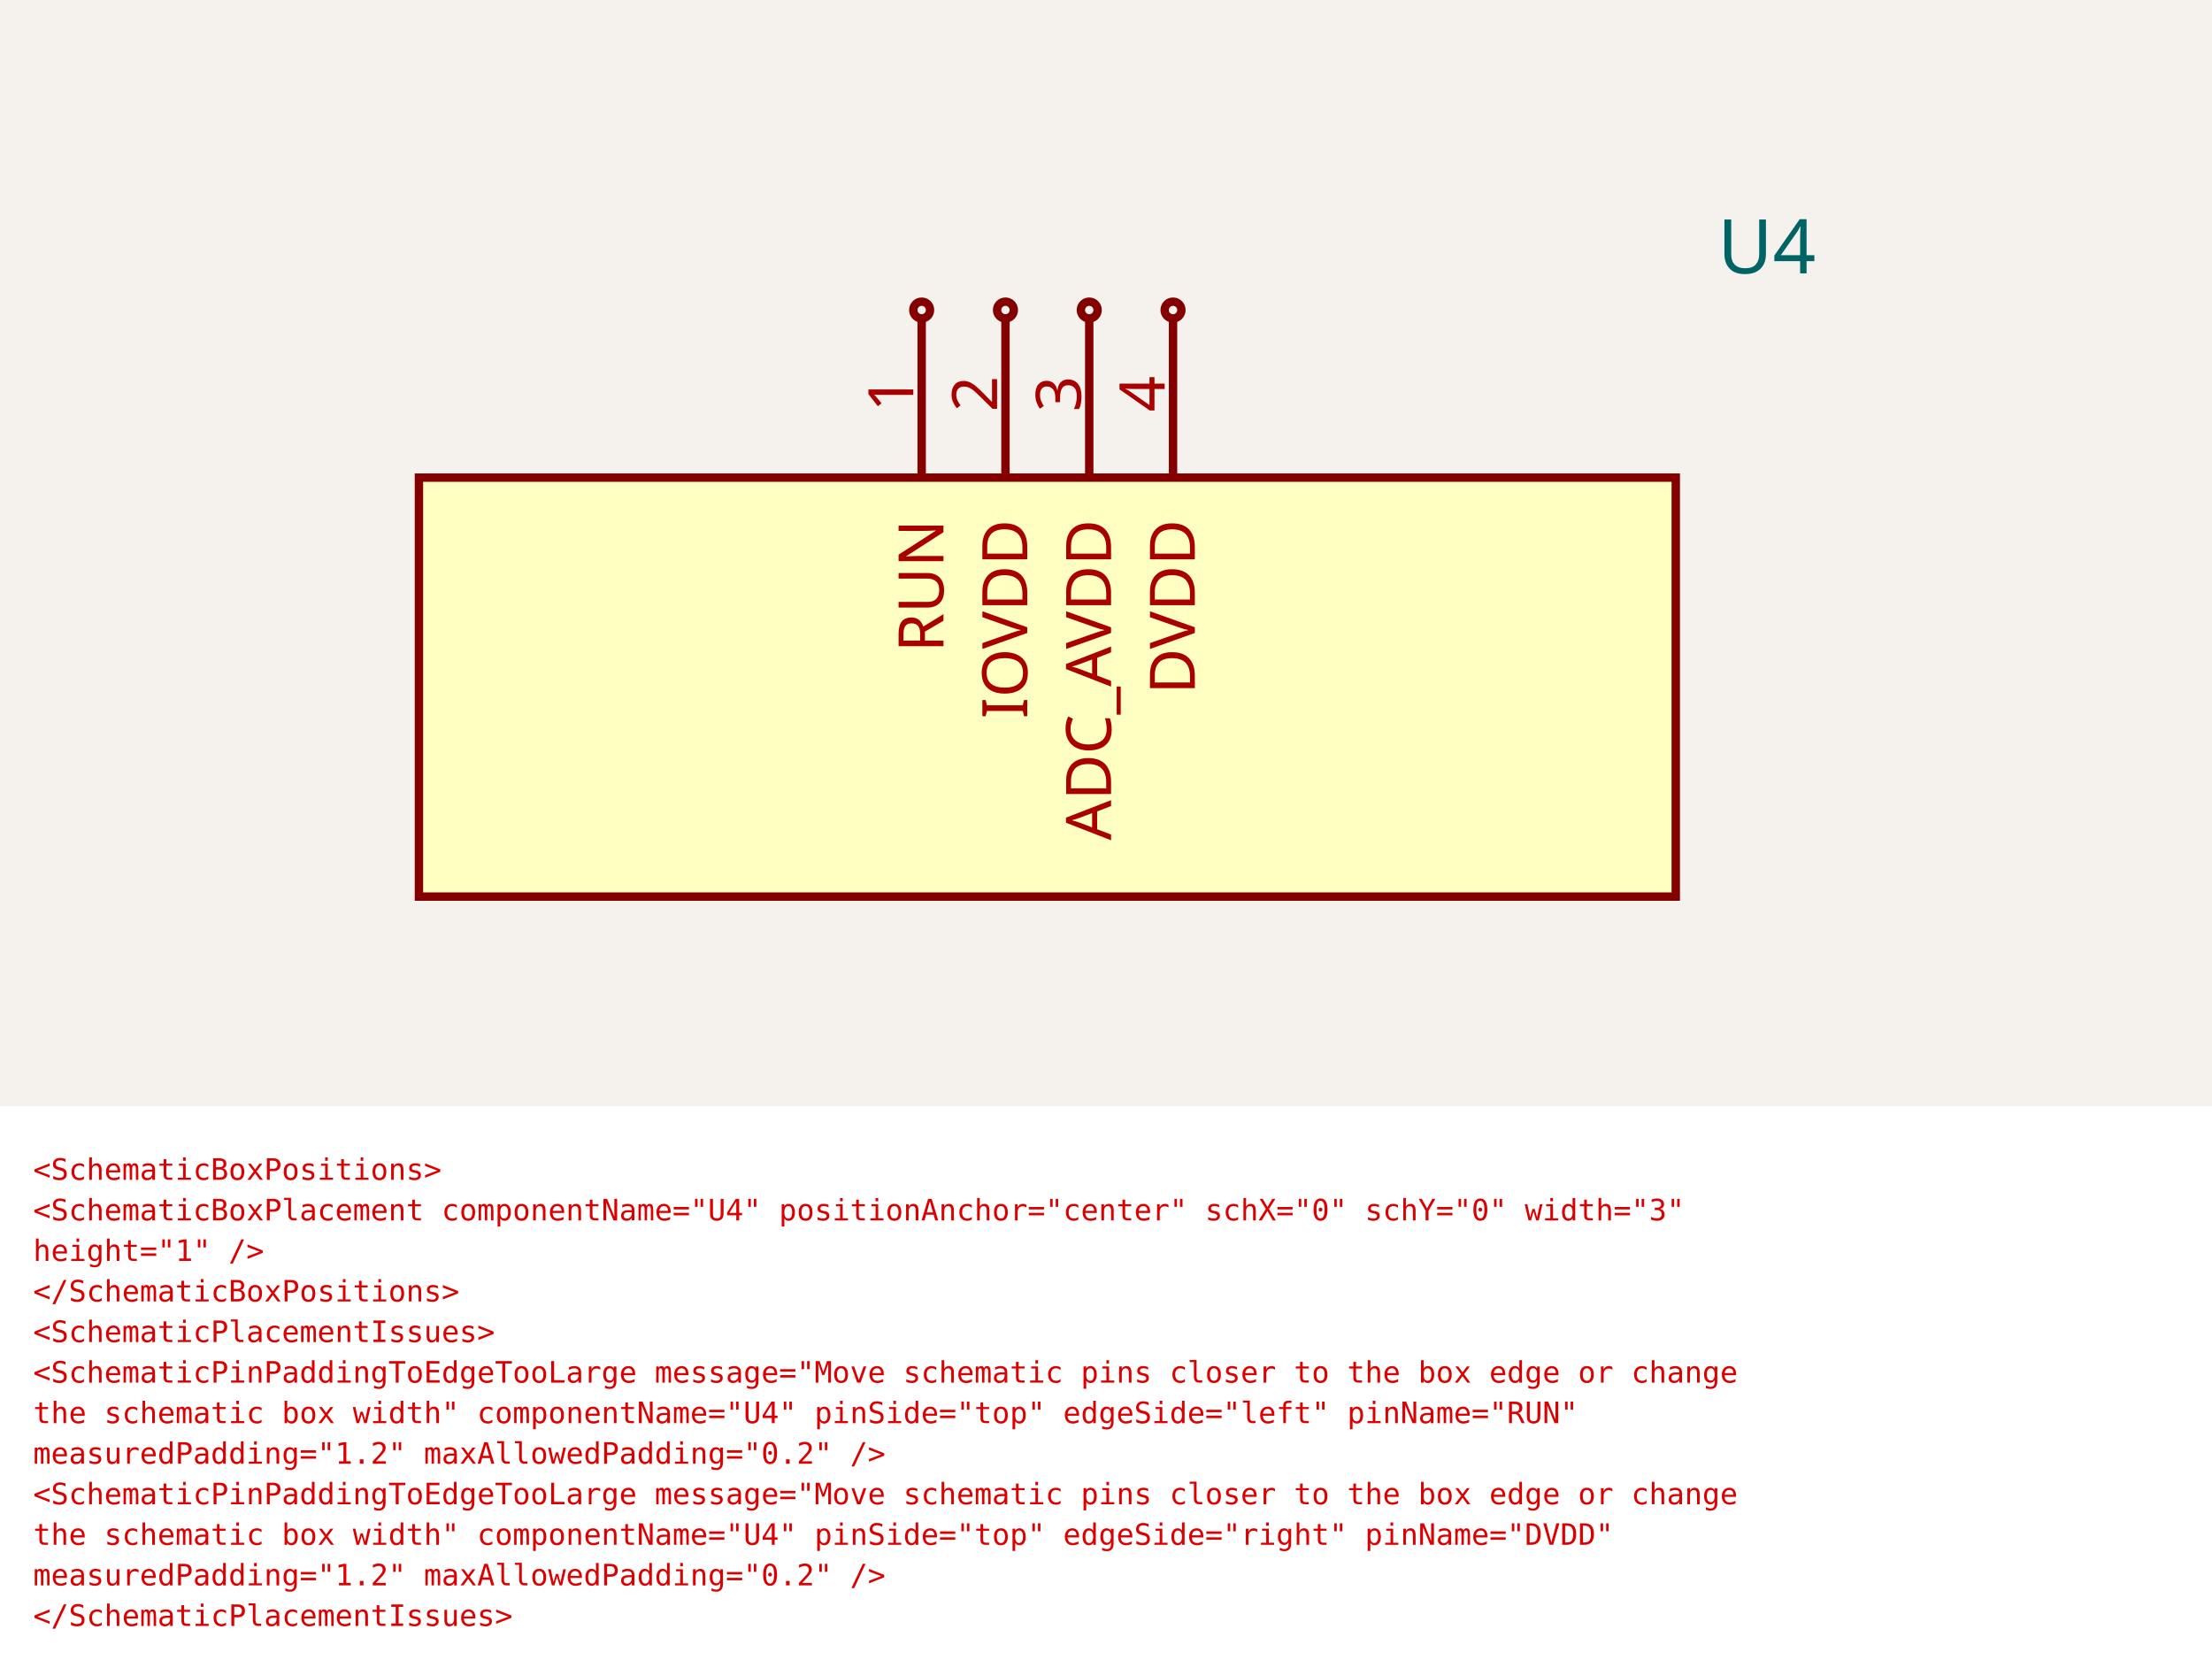
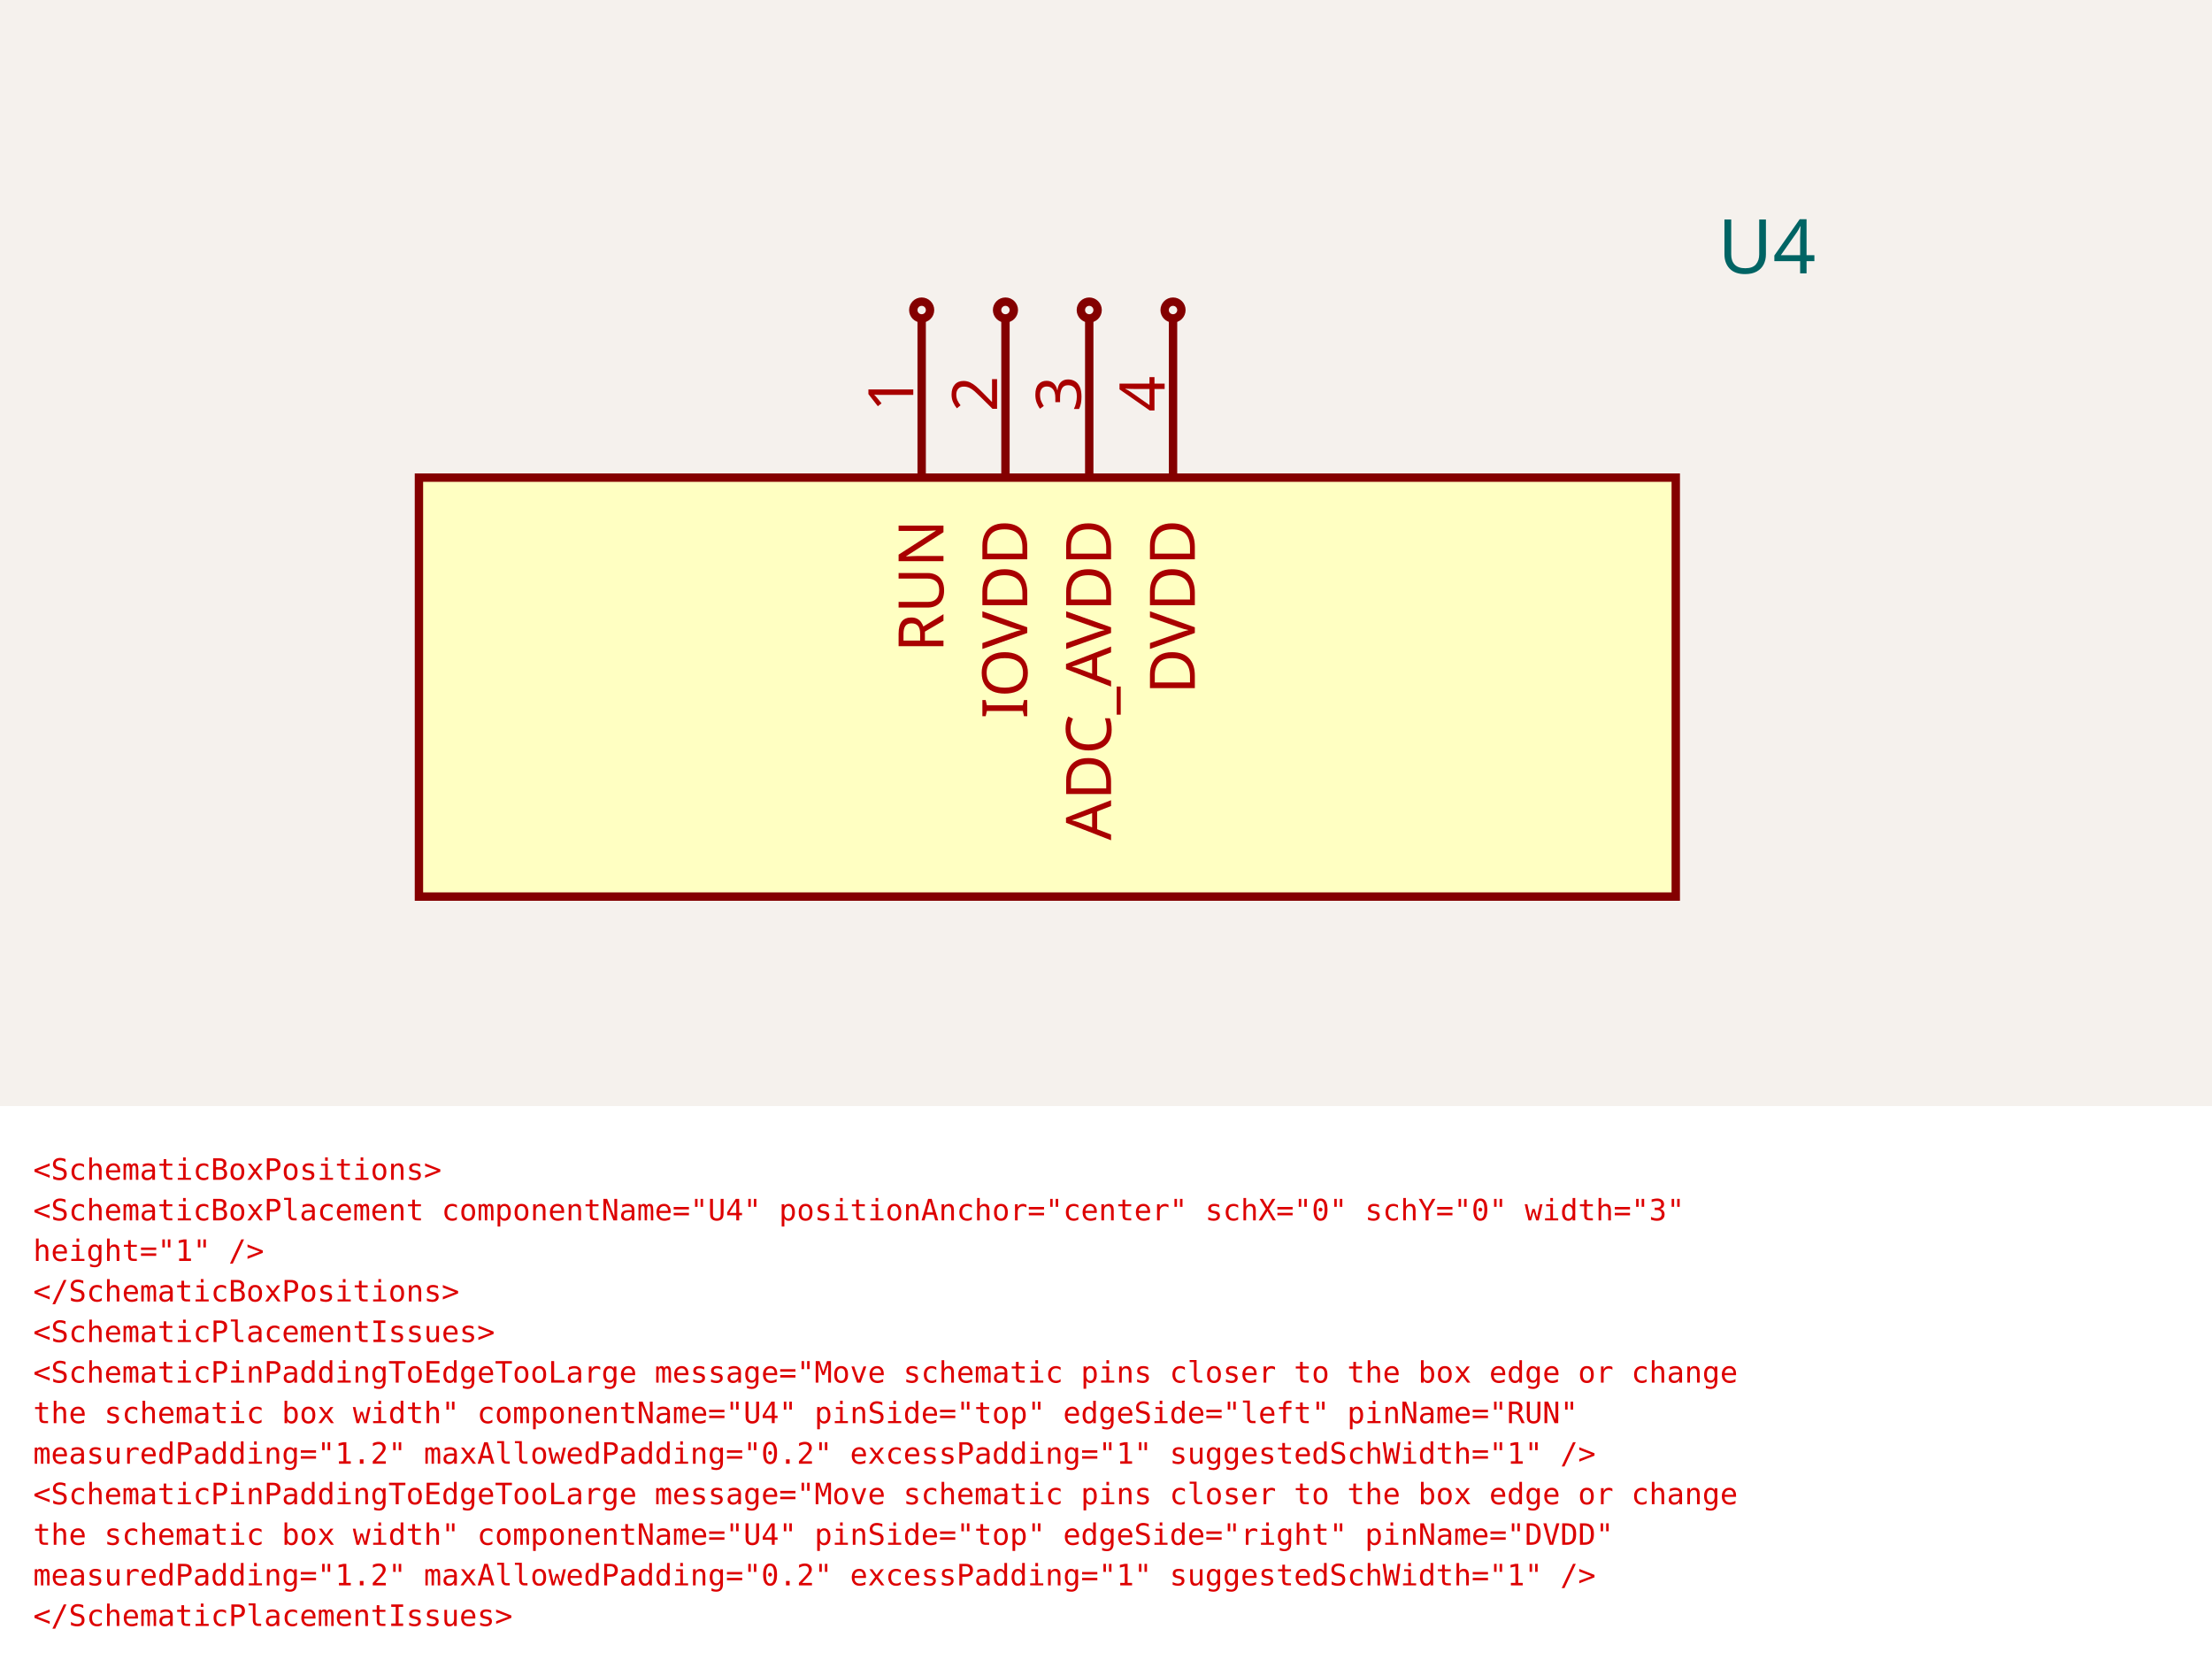
<svg xmlns="http://www.w3.org/2000/svg" width="1200" height="900" viewBox="0 0 1200 900" role="img" aria-label="schematic analysis fixture">
  <g transform="translate(0, 0)">
    <style>
              .boundary { fill: rgb(245, 241, 237); }
              .schematic-boundary { fill: none; stroke: #fff; }
              .component { fill: none; stroke: rgb(132, 0, 0); }
              .chip { fill: rgb(255, 255, 194); stroke: rgb(132, 0, 0); }
              .component-pin { fill: none; stroke: rgb(132, 0, 0); }
              /* Basic per-trace hover fallback */
              .trace:hover {
                filter: invert(1);
              }
              .trace:hover .trace-crossing-outline {
                opacity: 0;
              }
              .trace:hover .trace-junction {
                filter: invert(1);
              }
              /* Net-hover highlighting: when a trace or its overlays are hovered,
                 invert color for all traces (base + overlays) sharing the same
                 subcircuit connectivity key. Also hide crossing outline during hover. */
              
              .text { font-family: sans-serif; fill: rgb(0, 150, 0); }
              .pin-number { fill: rgb(169, 0, 0); }
              .port-label { fill: rgb(0, 100, 100); }
              .component-name { fill: rgb(0, 100, 100); }
            </style>
    <rect class="boundary" x="0" y="0" width="1200" height="600" />
    <g data-circuit-json-type="schematic_component" data-schematic-component-id="schematic_component_0">
      <rect class="component chip" x="227.273" y="259.091" width="681.818" height="227.273" stroke-width="4.545px" fill="rgb(255, 255, 194)" stroke="rgb(132, 0, 0)" />
      <rect class="component-overlay" x="227.273" y="259.091" width="681.818" height="227.273" fill="transparent" />
      <text x="931.818" y="179.545" fill="#006464" text-anchor="start" dominant-baseline="middle" font-family="sans-serif" font-size="40.909px" transform="rotate(0, 931.8182, 179.5455)" />
      <text x="931.818" y="134.091" fill="#006464" text-anchor="start" dominant-baseline="middle" font-family="sans-serif" font-size="40.909px" transform="rotate(0, 931.8182, 134.0909)">U4</text>
      <line class="component-pin" x1="500" y1="259.091" x2="500" y2="172.727" stroke-width="4.545px" />
      <g data-schematic-port-id="source_port_0">
        <circle class="component-pin" cx="500" cy="168.182" r="4.545" stroke-width="4.545px" />
        <rect x="495.455" y="163.636" width="9.091" height="9.091" opacity="0" />
      </g>
      <text class="pin-number" x="495.455" y="213.636" style="font-family: sans-serif;" fill="rgb(169, 0, 0)" text-anchor="middle" dominant-baseline="auto" font-size="34.091px" transform="rotate(-90 495.4545 213.6364)">1</text>
      <text class="pin-number" x="500" y="281.818" style="font-family: sans-serif;" fill="rgb(169, 0, 0)" text-anchor="end" dominant-baseline="middle" font-size="34.091px" transform="rotate(-90 500 281.8182)">RUN</text>
      <line class="component-pin" x1="545.455" y1="259.091" x2="545.455" y2="172.727" stroke-width="4.545px" />
      <g data-schematic-port-id="source_port_1">
        <circle class="component-pin" cx="545.455" cy="168.182" r="4.545" stroke-width="4.545px" />
        <rect x="540.909" y="163.636" width="9.091" height="9.091" opacity="0" />
      </g>
      <text class="pin-number" x="540.909" y="213.636" style="font-family: sans-serif;" fill="rgb(169, 0, 0)" text-anchor="middle" dominant-baseline="auto" font-size="34.091px" transform="rotate(-90 540.9091 213.6364)">2</text>
      <text class="pin-number" x="545.455" y="281.818" style="font-family: sans-serif;" fill="rgb(169, 0, 0)" text-anchor="end" dominant-baseline="middle" font-size="34.091px" transform="rotate(-90 545.4545 281.8182)">IOVDD</text>
      <line class="component-pin" x1="590.909" y1="259.091" x2="590.909" y2="172.727" stroke-width="4.545px" />
      <g data-schematic-port-id="source_port_2">
        <circle class="component-pin" cx="590.909" cy="168.182" r="4.545" stroke-width="4.545px" />
        <rect x="586.364" y="163.636" width="9.091" height="9.091" opacity="0" />
      </g>
      <text class="pin-number" x="586.364" y="213.636" style="font-family: sans-serif;" fill="rgb(169, 0, 0)" text-anchor="middle" dominant-baseline="auto" font-size="34.091px" transform="rotate(-90 586.3636 213.6364)">3</text>
      <text class="pin-number" x="590.909" y="281.818" style="font-family: sans-serif;" fill="rgb(169, 0, 0)" text-anchor="end" dominant-baseline="middle" font-size="34.091px" transform="rotate(-90 590.9091 281.8182)">ADC_AVDD</text>
      <line class="component-pin" x1="636.364" y1="259.091" x2="636.364" y2="172.727" stroke-width="4.545px" />
      <g data-schematic-port-id="source_port_3">
        <circle class="component-pin" cx="636.364" cy="168.182" r="4.545" stroke-width="4.545px" />
        <rect x="631.818" y="163.636" width="9.091" height="9.091" opacity="0" />
      </g>
      <text class="pin-number" x="631.818" y="213.636" style="font-family: sans-serif;" fill="rgb(169, 0, 0)" text-anchor="middle" dominant-baseline="auto" font-size="34.091px" transform="rotate(-90 631.8182 213.6364)">4</text>
      <text class="pin-number" x="636.364" y="281.818" style="font-family: sans-serif;" fill="rgb(169, 0, 0)" text-anchor="end" dominant-baseline="middle" font-size="34.091px" transform="rotate(-90 636.3636 281.8182)">DVDD</text>
    </g>
    <g class="schematic-port-hover" data-schematic-port-id="source_port_0">
      <circle cx="500" cy="168.182" r="9.091" fill="red" opacity="0" />
    </g>
    <g class="schematic-port-hover" data-schematic-port-id="source_port_1">
      <circle cx="545.455" cy="168.182" r="9.091" fill="red" opacity="0" />
    </g>
    <g class="schematic-port-hover" data-schematic-port-id="source_port_2">
      <circle cx="590.909" cy="168.182" r="9.091" fill="red" opacity="0" />
    </g>
    <g class="schematic-port-hover" data-schematic-port-id="source_port_3">
      <circle cx="636.364" cy="168.182" r="9.091" fill="red" opacity="0" />
    </g>
  </g>
  <g transform="translate(0, 600) scale(1, 1) translate(0, 0)">
    <rect width="100%" height="100%" fill="#fff" />
    <text x="18" y="40" fill="#d00" font-family="Menlo, Consolas, monospace" font-size="16">
      <tspan x="18" dy="0">&lt;SchematicBoxPositions&gt;</tspan>
      <tspan x="18" dy="22">&lt;SchematicBoxPlacement componentName="U4" positionAnchor="center" schX="0" schY="0" width="3"</tspan>
      <tspan x="18" dy="22">  height="1" /&gt;</tspan>
      <tspan x="18" dy="22">&lt;/SchematicBoxPositions&gt;</tspan>
      <tspan x="18" dy="22">&lt;SchematicPlacementIssues&gt;</tspan>
      <tspan x="18" dy="22">&lt;SchematicPinPaddingToEdgeTooLarge message="Move schematic pins closer to the box edge or change</tspan>
      <tspan x="18" dy="22">  the schematic box width" componentName="U4" pinSide="top" edgeSide="left" pinName="RUN"</tspan>
-       <tspan x="18" dy="22">  measuredPadding="1.2" maxAllowedPadding="0.2" /&gt;</tspan>
+       <tspan x="18" dy="22">  measuredPadding="1.2" maxAllowedPadding="0.2" excessPadding="1" suggestedSchWidth="1" /&gt;</tspan>
      <tspan x="18" dy="22">&lt;SchematicPinPaddingToEdgeTooLarge message="Move schematic pins closer to the box edge or change</tspan>
      <tspan x="18" dy="22">  the schematic box width" componentName="U4" pinSide="top" edgeSide="right" pinName="DVDD"</tspan>
-       <tspan x="18" dy="22">  measuredPadding="1.2" maxAllowedPadding="0.2" /&gt;</tspan>
+       <tspan x="18" dy="22">  measuredPadding="1.2" maxAllowedPadding="0.2" excessPadding="1" suggestedSchWidth="1" /&gt;</tspan>
      <tspan x="18" dy="22">&lt;/SchematicPlacementIssues&gt;</tspan>
    </text>
  </g>
</svg>
